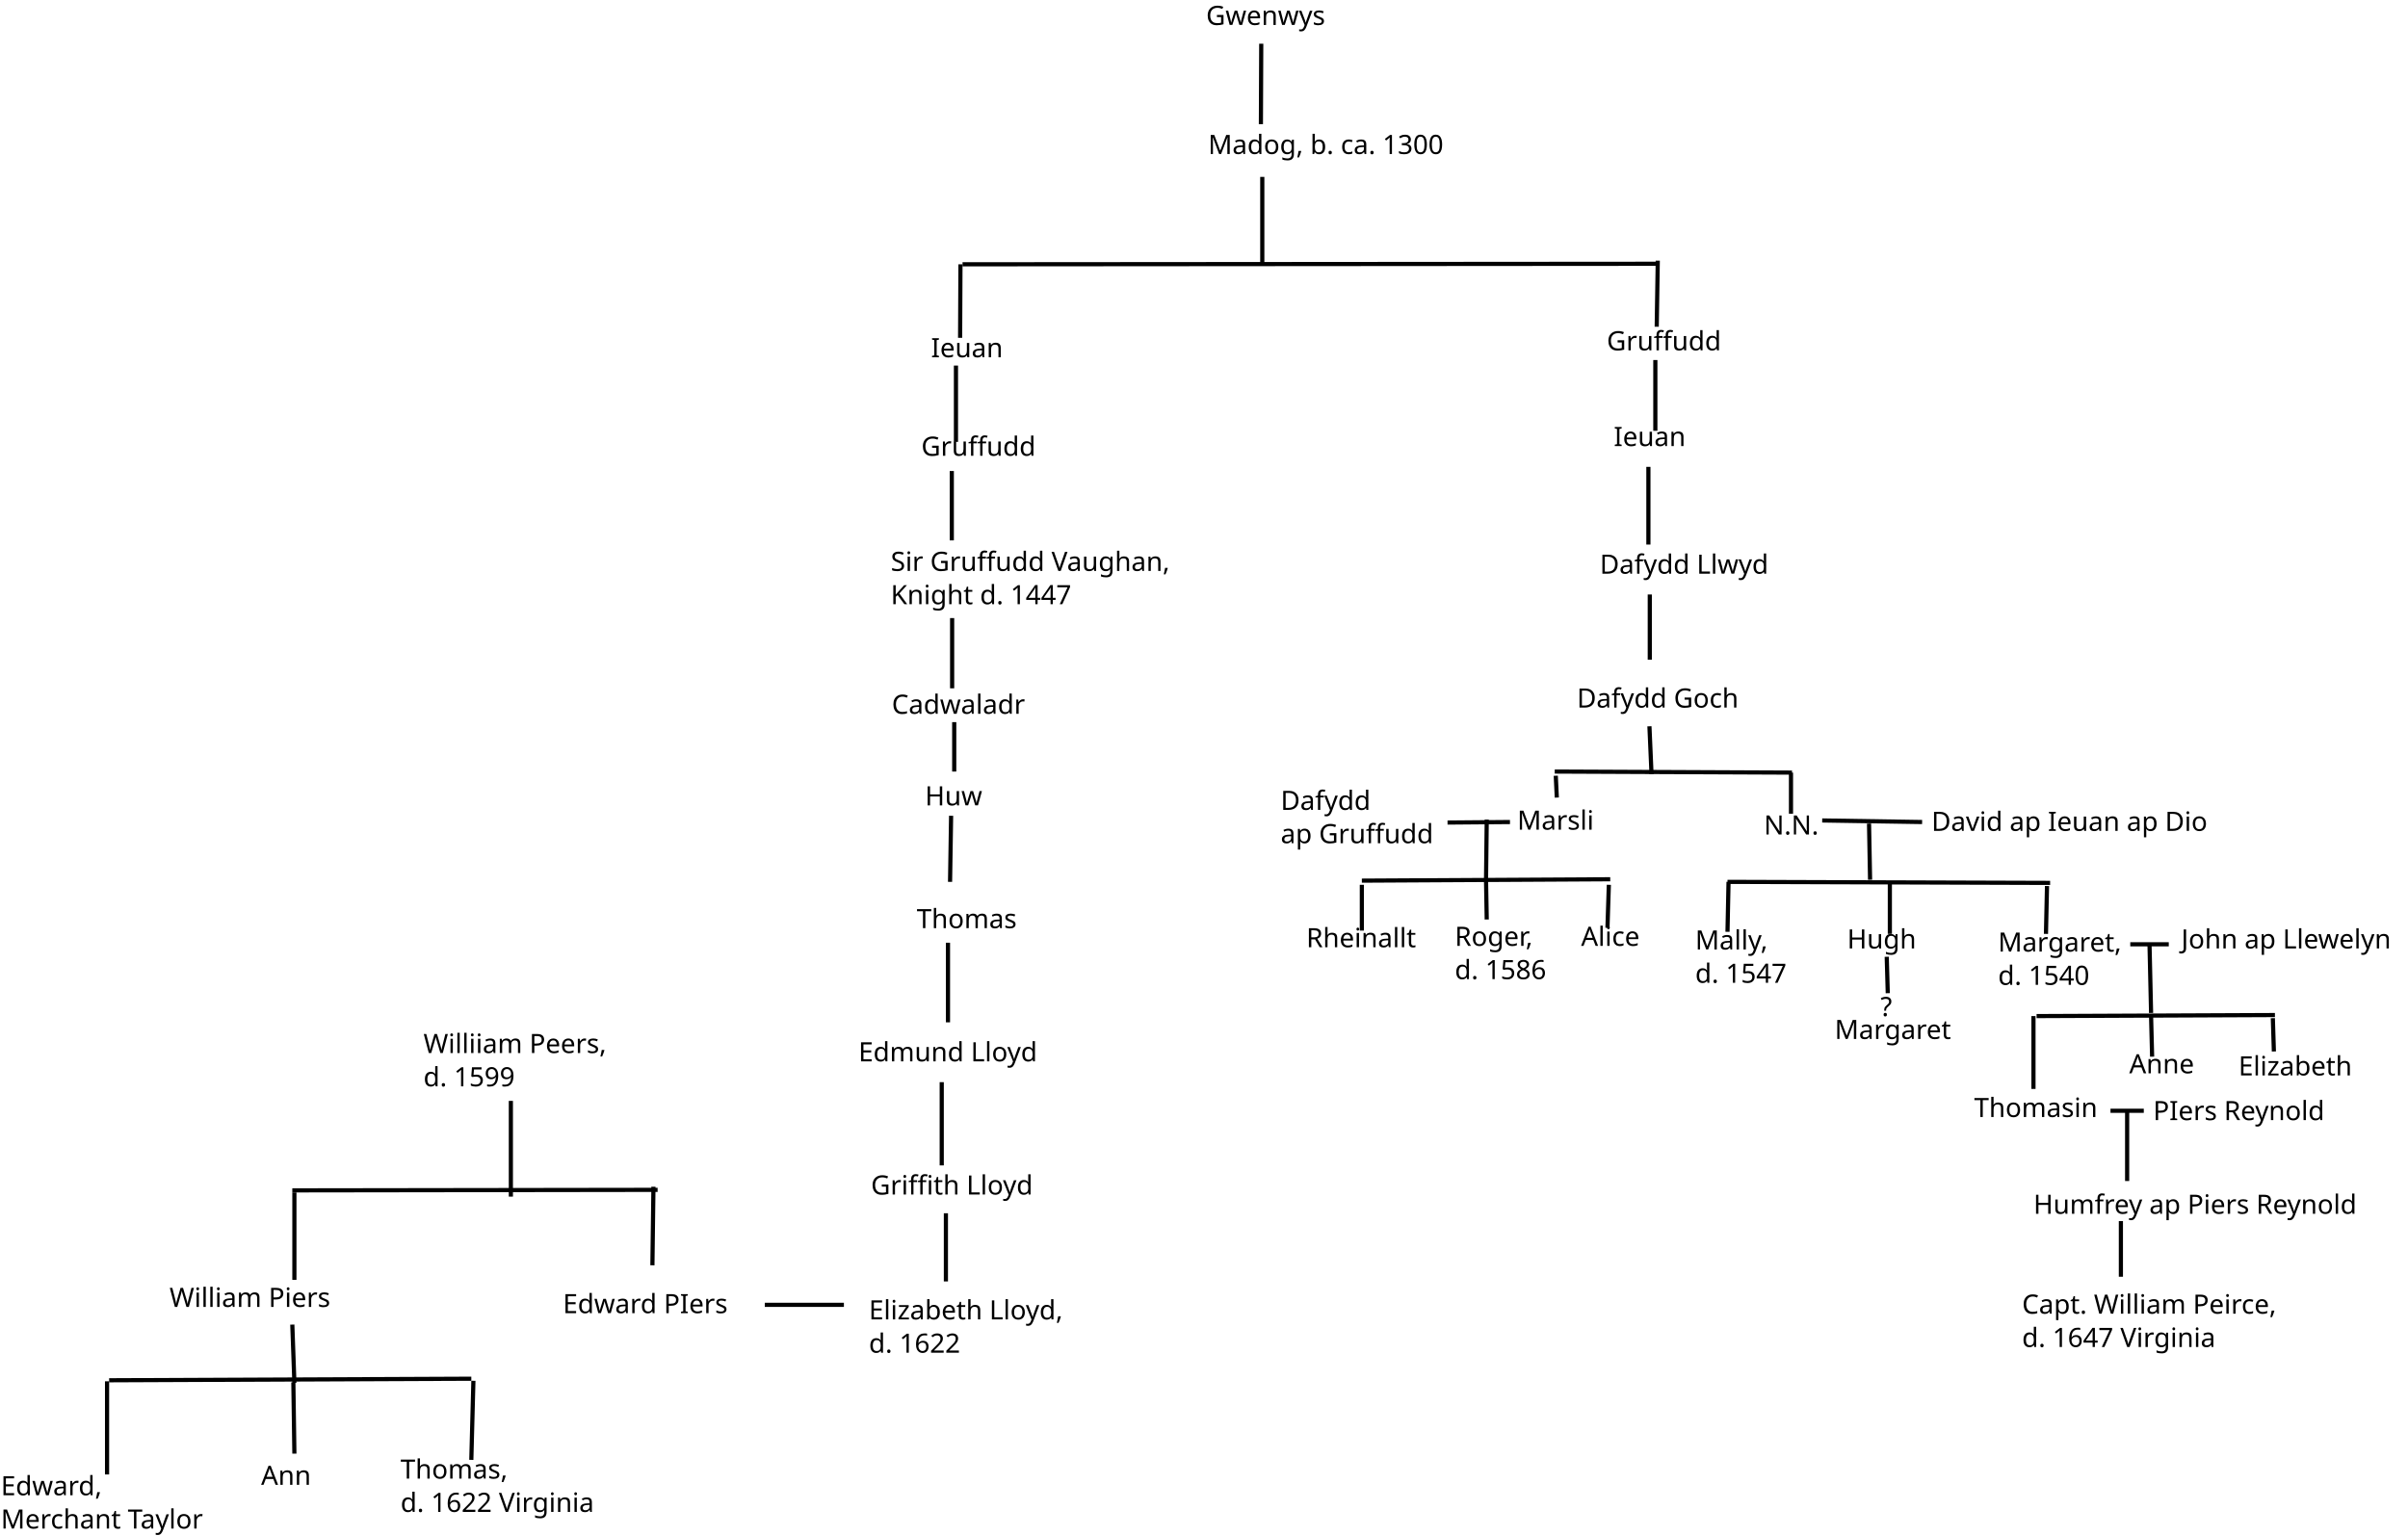
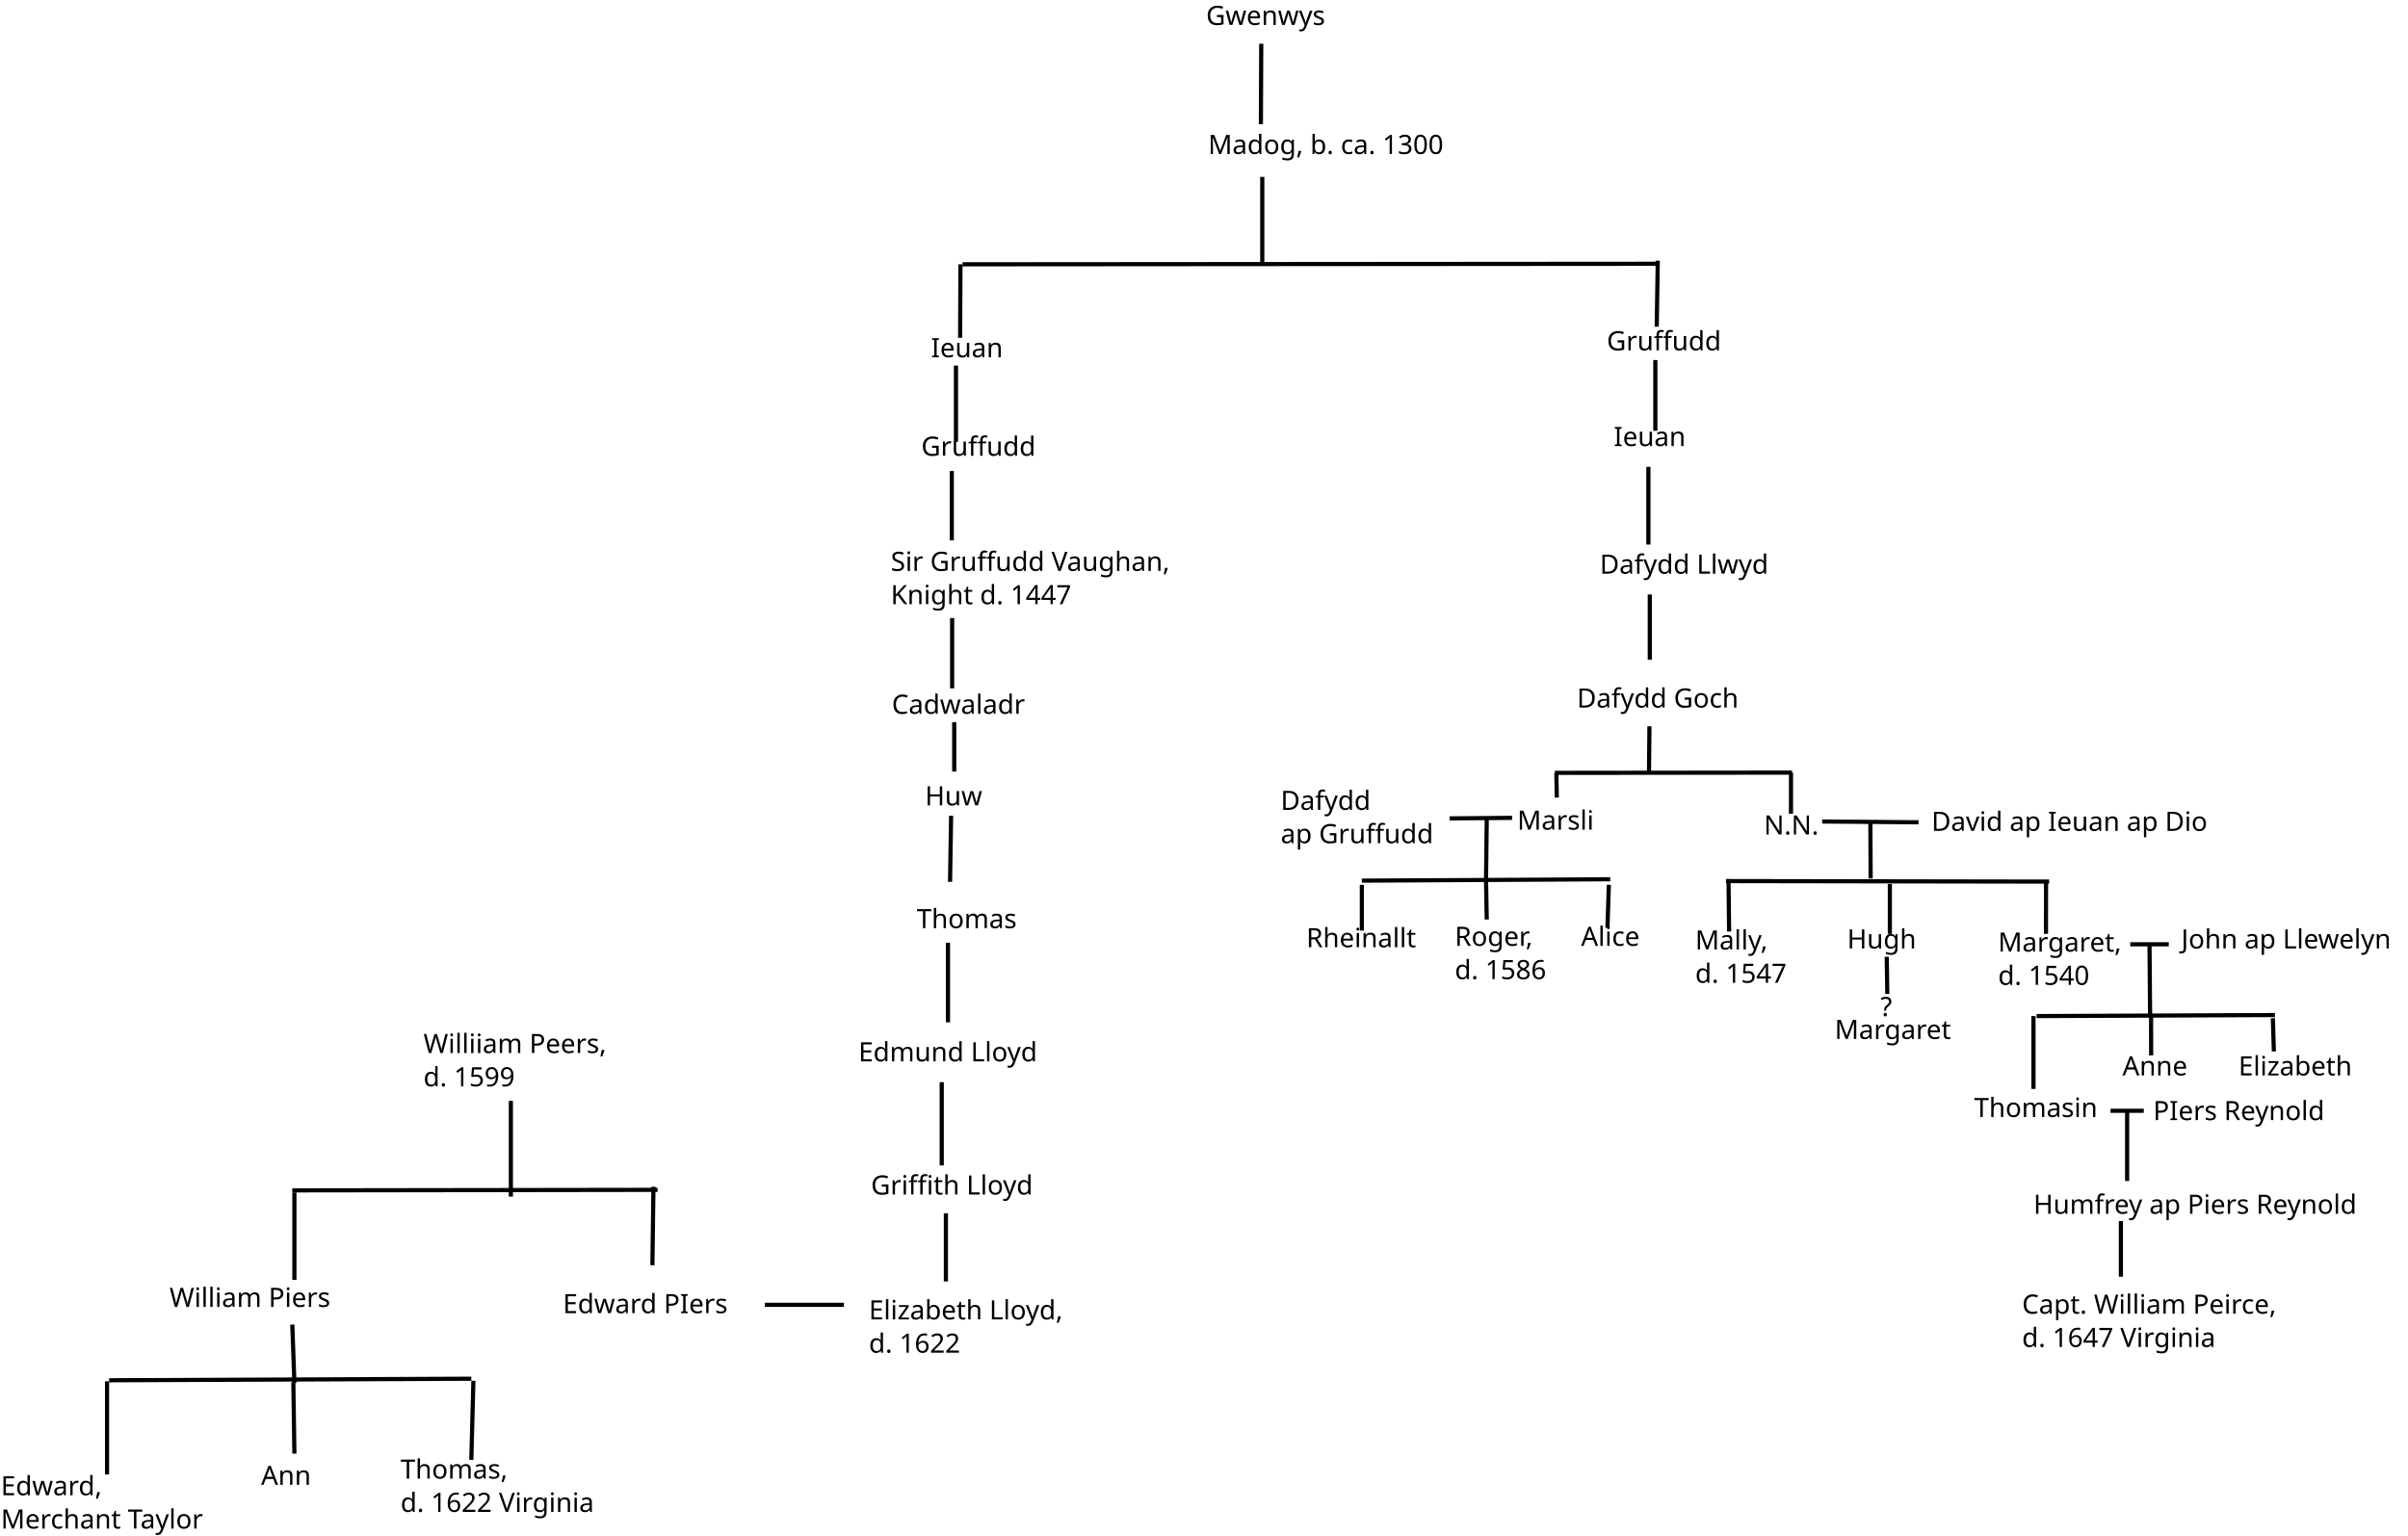
<svg xmlns="http://www.w3.org/2000/svg" width="58cm" height="37cm" viewBox="104 203 1156 738">
  <g id="Background">
    <text font-size="12.8" style="fill: #000000; fill-opacity: 1; stroke: none;text-anchor:start;font-family:sans-serif;font-style:normal;font-weight:normal" x="683" y="215">
      <tspan x="683" y="215">Gwenwys</tspan>
    </text>
    <line style="fill: none; stroke-opacity: 1; stroke-width: 2; stroke: #000000" x1="709.5" y1="224" x2="709.334" y2="262.666" />
    <text font-size="12.8" style="fill: #000000; fill-opacity: 1; stroke: none;text-anchor:start;font-family:sans-serif;font-style:normal;font-weight:normal" x="684" y="277">
      <tspan x="684" y="277">Madog, b. ca. 1300</tspan>
    </text>
    <line style="fill: none; stroke-opacity: 1; stroke-width: 2; stroke: #000000" x1="710" y1="288" x2="710" y2="329.75" />
    <line style="fill: none; stroke-opacity: 1; stroke-width: 2; stroke: #000000" x1="566" y1="330" x2="899.5" y2="329.75" />
    <line style="fill: none; stroke-opacity: 1; stroke-width: 2; stroke: #000000" x1="565" y1="330" x2="564.834" y2="365.334" />
    <line style="fill: none; stroke-opacity: 1; stroke-width: 2; stroke: #000000" x1="900" y1="328.25" x2="899.5" y2="360" />
    <text font-size="12.8" style="fill: #000000; fill-opacity: 1; stroke: none;text-anchor:start;font-family:sans-serif;font-style:normal;font-weight:normal" x="550.834" y="374.666">
      <tspan x="550.834" y="374.666">Ieuan</tspan>
    </text>
    <text font-size="12.8" style="fill: #000000; fill-opacity: 1; stroke: none;text-anchor:start;font-family:sans-serif;font-style:normal;font-weight:normal" x="875.5" y="371.334">
      <tspan x="875.5" y="371.334">Gruffudd</tspan>
    </text>
    <line style="fill: none; stroke-opacity: 1; stroke-width: 2; stroke: #000000" x1="562.834" y1="378.666" x2="562.834" y2="415.334" />
    <text font-size="12.8" style="fill: #000000; fill-opacity: 1; stroke: none;text-anchor:start;font-family:sans-serif;font-style:normal;font-weight:normal" x="546.166" y="422">
      <tspan x="546.166" y="422">Gruffudd</tspan>
    </text>
    <line style="fill: none; stroke-opacity: 1; stroke-width: 2; stroke: #000000" x1="560.834" y1="429.334" x2="560.834" y2="462.666" />
    <text font-size="12.8" style="fill: #000000; fill-opacity: 1; stroke: none;text-anchor:start;font-family:sans-serif;font-style:normal;font-weight:normal" x="531.5" y="477.334">
      <tspan x="531.5" y="477.334">Sir Gruffudd Vaughan,</tspan>
      <tspan x="531.5" y="493.334">Knight d. 1447</tspan>
    </text>
    <line style="fill: none; stroke-opacity: 1; stroke-width: 2; stroke: #000000" x1="898.834" y1="376" x2="898.834" y2="410" />
    <text font-size="12.8" style="fill: #000000; fill-opacity: 1; stroke: none;text-anchor:start;font-family:sans-serif;font-style:normal;font-weight:normal" x="878.834" y="417.334">
      <tspan x="878.834" y="417.334">Ieuan</tspan>
    </text>
    <line style="fill: none; stroke-opacity: 1; stroke-width: 2; stroke: #000000" x1="895.5" y1="427.334" x2="895.5" y2="464.668" />
    <text font-size="12.8" style="fill: #000000; fill-opacity: 1; stroke: none;text-anchor:start;font-family:sans-serif;font-style:normal;font-weight:normal" x="872.168" y="478.668">
      <tspan x="872.168" y="478.668">Dafydd Llwyd</tspan>
    </text>
    <text font-size="12.8" style="fill: #000000; fill-opacity: 1; stroke: none;text-anchor:start;font-family:sans-serif;font-style:normal;font-weight:normal" x="588.166" y="470.666">
      <tspan x="588.166" y="470.666" />
    </text>
    <line style="fill: none; stroke-opacity: 1; stroke-width: 2; stroke: #000000" x1="896.166" y1="488.666" x2="896.166" y2="520" />
    <text font-size="12.8" style="fill: #000000; fill-opacity: 1; stroke: none;text-anchor:start;font-family:sans-serif;font-style:normal;font-weight:normal" x="861.166" y="543">
      <tspan x="861.166" y="543">Dafydd Goch</tspan>
    </text>
-     <line style="fill: none; stroke-opacity: 1; stroke-width: 2; stroke: #000000" x1="896" y1="552" x2="897" y2="575" />
+     <line style="fill: none; stroke-opacity: 1; stroke-width: 2; stroke: #000000" x1="896" y1="552" x2="895.777" y2="574.625" />
    <text font-size="12.8" style="fill: #000000; fill-opacity: 1; stroke: none;text-anchor:start;font-family:sans-serif;font-style:normal;font-weight:normal" x="832.5" y="601.666">
      <tspan x="832.5" y="601.666">Marsli</tspan>
    </text>
    <text font-size="12.8" style="fill: #000000; fill-opacity: 1; stroke: none;text-anchor:start;font-family:sans-serif;font-style:normal;font-weight:normal" x="764.834" y="575.166">
      <tspan x="764.834" y="575.166" />
    </text>
    <text font-size="12.8" style="fill: #000000; fill-opacity: 1; stroke: none;text-anchor:start;font-family:sans-serif;font-style:normal;font-weight:normal" x="770.834" y="573.834">
      <tspan x="770.834" y="573.834" />
    </text>
    <text font-size="12.8" style="fill: #000000; fill-opacity: 1; stroke: none;text-anchor:start;font-family:sans-serif;font-style:normal;font-weight:normal" x="718.834" y="592.166">
      <tspan x="718.834" y="592.166">Dafydd </tspan>
      <tspan x="718.834" y="608.166">ap Gruffudd</tspan>
    </text>
    <text font-size="12.8" style="fill: #000000; fill-opacity: 1; stroke: none;text-anchor:start;font-family:sans-serif;font-style:normal;font-weight:normal" x="738.834" y="575.166">
      <tspan x="738.834" y="575.166" />
    </text>
    <line style="fill: none; stroke-opacity: 1; stroke-width: 2; stroke: #000000" x1="817.834" y1="596.834" x2="817.5" y2="625.832" />
    <line style="fill: none; stroke-opacity: 1; stroke-width: 2; stroke: #000000" x1="757.834" y1="626.166" x2="877.166" y2="625.5" />
    <line style="fill: none; stroke-opacity: 1; stroke-width: 2; stroke: #000000" x1="757.834" y1="628.166" x2="757.834" y2="650.166" />
    <line style="fill: none; stroke-opacity: 1; stroke-width: 2; stroke: #000000" x1="817.5" y1="625.834" x2="817.834" y2="644.834" />
    <text font-size="12.8" style="fill: #000000; fill-opacity: 1; stroke: none;text-anchor:start;font-family:sans-serif;font-style:normal;font-weight:normal" x="731.166" y="658.166">
      <tspan x="731.166" y="658.166">Rheinallt</tspan>
    </text>
    <text font-size="12.8" style="fill: #000000; fill-opacity: 1; stroke: none;text-anchor:start;font-family:sans-serif;font-style:normal;font-weight:normal" x="802.5" y="657.5">
      <tspan x="802.5" y="657.5">Roger,</tspan>
      <tspan x="802.5" y="673.5">d. 1586</tspan>
    </text>
    <text font-size="12.8" style="fill: #000000; fill-opacity: 1; stroke: none;text-anchor:start;font-family:sans-serif;font-style:normal;font-weight:normal" x="820.834" y="643.166">
      <tspan x="820.834" y="643.166" />
    </text>
    <line style="fill: none; stroke-opacity: 1; stroke-width: 2; stroke: #000000" x1="876.5" y1="628.166" x2="875.834" y2="648.834" />
    <text font-size="12.8" style="fill: #000000; fill-opacity: 1; stroke: none;text-anchor:start;font-family:sans-serif;font-style:normal;font-weight:normal" x="863.166" y="657.5">
      <tspan x="863.166" y="657.5">Alice</tspan>
    </text>
-     <line style="fill: none; stroke-opacity: 1; stroke-width: 2; stroke: #000000" x1="850.5" y1="573.75" x2="964.5" y2="574.25" />
-     <line style="fill: none; stroke-opacity: 1; stroke-width: 2; stroke: #000000" x1="851" y1="575.75" x2="851.5" y2="586.25" />
+     <line style="fill: none; stroke-opacity: 1; stroke-width: 2; stroke: #000000" x1="850.527" y1="574.375" x2="964.5" y2="574.25" />
+     <line style="fill: none; stroke-opacity: 1; stroke-width: 2; stroke: #000000" x1="851.277" y1="574.625" x2="851.5" y2="586.25" />
    <line style="fill: none; stroke-opacity: 1; stroke-width: 2; stroke: #000000" x1="561" y1="500" x2="561" y2="533.75" />
    <text font-size="12.8" style="fill: #000000; fill-opacity: 1; stroke: none;text-anchor:start;font-family:sans-serif;font-style:normal;font-weight:normal" x="532" y="546">
      <tspan x="532" y="546">Cadwaladr</tspan>
    </text>
-     <line style="fill: none; stroke-opacity: 1; stroke-width: 2; stroke: #000000" x1="829" y1="598" x2="799" y2="598.25" />
+     <line style="fill: none; stroke-opacity: 1; stroke-width: 2; stroke: #000000" x1="830" y1="596" x2="800" y2="596.25" />
    <line style="fill: none; stroke-opacity: 1; stroke-width: 2; stroke: #000000" x1="562" y1="550" x2="562" y2="573.75" />
    <text font-size="12.8" style="fill: #000000; fill-opacity: 1; stroke: none;text-anchor:start;font-family:sans-serif;font-style:normal;font-weight:normal" x="548" y="590">
      <tspan x="548" y="590">Huw</tspan>
    </text>
    <line style="fill: none; stroke-opacity: 1; stroke-width: 2; stroke: #000000" x1="560.5" y1="595" x2="560" y2="626.75" />
    <text font-size="12.8" style="fill: #000000; fill-opacity: 1; stroke: none;text-anchor:start;font-family:sans-serif;font-style:normal;font-weight:normal" x="544" y="649">
      <tspan x="544" y="649">Thomas</tspan>
    </text>
    <line style="fill: none; stroke-opacity: 1; stroke-width: 2; stroke: #000000" x1="559" y1="656" x2="559" y2="694.25" />
    <text font-size="12.8" style="fill: #000000; fill-opacity: 1; stroke: none;text-anchor:start;font-family:sans-serif;font-style:normal;font-weight:normal" x="516" y="713">
      <tspan x="516" y="713">Edmund Lloyd</tspan>
    </text>
    <line style="fill: none; stroke-opacity: 1; stroke-width: 2; stroke: #000000" x1="556" y1="723" x2="556" y2="763" />
    <text font-size="12.8" style="fill: #000000; fill-opacity: 1; stroke: none;text-anchor:start;font-family:sans-serif;font-style:normal;font-weight:normal" x="522" y="777">
      <tspan x="522" y="777">Griffith Lloyd</tspan>
    </text>
    <line style="fill: none; stroke-opacity: 1; stroke-width: 2; stroke: #000000" x1="558" y1="786" x2="558" y2="818.75" />
    <text font-size="12.8" style="fill: #000000; fill-opacity: 1; stroke: none;text-anchor:start;font-family:sans-serif;font-style:normal;font-weight:normal" x="521" y="837">
      <tspan x="521" y="837">Elizabeth Lloyd,</tspan>
      <tspan x="521" y="853">d. 1622</tspan>
    </text>
    <text font-size="12.8" style="fill: #000000; fill-opacity: 1; stroke: none;text-anchor:start;font-family:sans-serif;font-style:normal;font-weight:normal" x="552" y="774">
      <tspan x="552" y="774" />
    </text>
    <line style="fill: none; stroke-opacity: 1; stroke-width: 2; stroke: #000000" x1="509" y1="830" x2="471" y2="830" />
    <text font-size="12.8" style="fill: #000000; fill-opacity: 1; stroke: none;text-anchor:start;font-family:sans-serif;font-style:normal;font-weight:normal" x="374" y="834">
      <tspan x="374" y="834">Edward PIers</tspan>
    </text>
    <text font-size="12.8" style="fill: #000000; fill-opacity: 1; stroke: none;text-anchor:start;font-family:sans-serif;font-style:normal;font-weight:normal" x="410" y="828">
      <tspan x="410" y="828" />
    </text>
    <text font-size="12.8" style="fill: #000000; fill-opacity: 1; stroke: none;text-anchor:start;font-family:sans-serif;font-style:normal;font-weight:normal" x="406" y="833">
      <tspan x="406" y="833" />
    </text>
    <line style="fill: none; stroke-opacity: 1; stroke-width: 2; stroke: #000000" x1="417" y1="811" x2="417.5" y2="773.25" />
    <line style="fill: none; stroke-opacity: 1; stroke-width: 2; stroke: #000000" x1="419.5" y1="774.75" x2="244" y2="775" />
    <line style="fill: none; stroke-opacity: 1; stroke-width: 2; stroke: #000000" x1="349" y1="778" x2="349" y2="732" />
    <text font-size="12.8" style="fill: #000000; fill-opacity: 1; stroke: none;text-anchor:start;font-family:sans-serif;font-style:normal;font-weight:normal" x="307" y="709">
      <tspan x="307" y="709">Williiam Peers,</tspan>
      <tspan x="307" y="725">d. 1599</tspan>
    </text>
    <line style="fill: none; stroke-opacity: 1; stroke-width: 2; stroke: #000000" x1="964" y1="574.25" x2="964" y2="594" />
    <text font-size="12.8" style="fill: #000000; fill-opacity: 1; stroke: none;text-anchor:start;font-family:sans-serif;font-style:normal;font-weight:normal" x="951" y="604">
      <tspan x="951" y="604">N.N.</tspan>
    </text>
-     <line style="fill: none; stroke-opacity: 1; stroke-width: 2; stroke: #000000" x1="979" y1="597.25" x2="1027" y2="598" />
+     <line style="fill: none; stroke-opacity: 1; stroke-width: 2; stroke: #000000" x1="979" y1="597.75" x2="1025.28" y2="598.125" />
    <line style="fill: none; stroke-opacity: 1; stroke-width: 2; stroke: #000000" x1="245" y1="776" x2="245" y2="818" />
    <text font-size="12.8" style="fill: #000000; fill-opacity: 1; stroke: none;text-anchor:start;font-family:sans-serif;font-style:normal;font-weight:normal" x="185" y="831">
      <tspan x="185" y="831">William Piers</tspan>
    </text>
    <line style="fill: none; stroke-opacity: 1; stroke-width: 2; stroke: #000000" x1="244" y1="839.5" x2="245" y2="867.5" />
    <line style="fill: none; stroke-opacity: 1; stroke-width: 2; stroke: #000000" x1="330" y1="865.5" x2="156" y2="866.25" />
    <line style="fill: none; stroke-opacity: 1; stroke-width: 2; stroke: #000000" x1="155" y1="866.75" x2="155" y2="911.5" />
    <text font-size="12.8" style="fill: #000000; fill-opacity: 1; stroke: none;text-anchor:start;font-family:sans-serif;font-style:normal;font-weight:normal" x="104" y="921.5">
      <tspan x="104" y="921.5">Edward,</tspan>
      <tspan x="104" y="937.5">Merchant Taylor</tspan>
    </text>
    <line style="fill: none; stroke-opacity: 1; stroke-width: 2; stroke: #000000" x1="244.5" y1="867.25" x2="245" y2="901.5" />
    <text font-size="12.8" style="fill: #000000; fill-opacity: 1; stroke: none;text-anchor:start;font-family:sans-serif;font-style:normal;font-weight:normal" x="229" y="916.5">
      <tspan x="229" y="916.5">Ann </tspan>
    </text>
    <text font-size="12.8" style="fill: #000000; fill-opacity: 1; stroke: none;text-anchor:start;font-family:sans-serif;font-style:normal;font-weight:normal" x="131" y="922.5">
      <tspan x="131" y="922.5" />
    </text>
    <line style="fill: none; stroke-opacity: 1; stroke-width: 2; stroke: #000000" x1="331" y1="866.5" x2="330" y2="904.5" />
    <text font-size="12.8" style="fill: #000000; fill-opacity: 1; stroke: none;text-anchor:start;font-family:sans-serif;font-style:normal;font-weight:normal" x="296" y="913.5">
      <tspan x="296" y="913.5">Thomas,</tspan>
      <tspan x="296" y="929.5">d. 1622 Virginia</tspan>
    </text>
    <text font-size="12.8" style="fill: #000000; fill-opacity: 1; stroke: none;text-anchor:start;font-family:sans-serif;font-style:normal;font-weight:normal" x="1031.5" y="602.25">
      <tspan x="1031.5" y="602.25">David ap Ieuan ap Dio</tspan>
    </text>
-     <line style="fill: none; stroke-opacity: 1; stroke-width: 2; stroke: #000000" x1="1001.5" y1="598.75" x2="1002" y2="625.75" />
-     <line style="fill: none; stroke-opacity: 1; stroke-width: 2; stroke: #000000" x1="933.5" y1="626.75" x2="1088.5" y2="627.25" />
-     <line style="fill: none; stroke-opacity: 1; stroke-width: 2; stroke: #000000" x1="934" y1="626.75" x2="933.5" y2="650.75" />
+     <line style="fill: none; stroke-opacity: 1; stroke-width: 2; stroke: #000000" x1="1002.14" y1="597.938" x2="1002.28" y2="625.125" />
+     <line style="fill: none; stroke-opacity: 1; stroke-width: 2; stroke: #000000" x1="932.777" y1="626.375" x2="1088.03" y2="626.625" />
+     <line style="fill: none; stroke-opacity: 1; stroke-width: 2; stroke: #000000" x1="934" y1="626.75" x2="934.277" y2="650.625" />
    <text font-size="12.8" style="fill: #000000; fill-opacity: 1; stroke: none;text-anchor:start;font-family:sans-serif;font-style:normal;font-weight:normal" x="918" y="659.25">
      <tspan x="918" y="659.25">Mally,</tspan>
      <tspan x="918" y="675.25">d. 1547</tspan>
    </text>
    <line style="fill: none; stroke-opacity: 1; stroke-width: 2; stroke: #000000" x1="1011.5" y1="627.75" x2="1011.5" y2="651.75" />
    <text font-size="12.8" style="fill: #000000; fill-opacity: 1; stroke: none;text-anchor:start;font-family:sans-serif;font-style:normal;font-weight:normal" x="991" y="658.75">
      <tspan x="991" y="658.75">Hugh</tspan>
    </text>
-     <line style="fill: none; stroke-opacity: 1; stroke-width: 2; stroke: #000000" x1="1010" y1="662.75" x2="1010.5" y2="680.25" />
+     <line style="fill: none; stroke-opacity: 1; stroke-width: 2; stroke: #000000" x1="1010" y1="662.75" x2="1010.28" y2="680.625" />
    <text font-size="12.8" style="fill: #000000; fill-opacity: 1; stroke: none;text-anchor:start;font-family:sans-serif;font-style:normal;font-weight:normal" x="1007" y="691.25">
      <tspan x="1007" y="691.25">?</tspan>
    </text>
    <text font-size="12.8" style="fill: #000000; fill-opacity: 1; stroke: none;text-anchor:start;font-family:sans-serif;font-style:normal;font-weight:normal" x="994.5" y="696.75">
      <tspan x="994.5" y="696.75" />
    </text>
    <text font-size="12.8" style="fill: #000000; fill-opacity: 1; stroke: none;text-anchor:start;font-family:sans-serif;font-style:normal;font-weight:normal" x="985" y="702.25">
      <tspan x="985" y="702.25">Margaret</tspan>
    </text>
-     <line style="fill: none; stroke-opacity: 1; stroke-width: 2; stroke: #000000" x1="1087" y1="628.75" x2="1086.5" y2="651.75" />
+     <line style="fill: none; stroke-opacity: 1; stroke-width: 2; stroke: #000000" x1="1086.53" y1="626.875" x2="1086.5" y2="651.75" />
    <text font-size="12.8" style="fill: #000000; fill-opacity: 1; stroke: none;text-anchor:start;font-family:sans-serif;font-style:normal;font-weight:normal" x="1063.5" y="660.25">
      <tspan x="1063.5" y="660.25">Margaret,</tspan>
      <tspan x="1063.5" y="676.25">d. 1540</tspan>
    </text>
    <line style="fill: none; stroke-opacity: 1; stroke-width: 2; stroke: #000000" x1="1127" y1="656.75" x2="1145.5" y2="656.75" />
    <text font-size="12.8" style="fill: #000000; fill-opacity: 1; stroke: none;text-anchor:start;font-family:sans-serif;font-style:normal;font-weight:normal" x="1151.5" y="658.75">
      <tspan x="1151.5" y="658.75">John ap Llewelyn</tspan>
    </text>
-     <line style="fill: none; stroke-opacity: 1; stroke-width: 2; stroke: #000000" x1="1136.25" y1="656.75" x2="1137" y2="689.75" />
+     <line style="fill: none; stroke-opacity: 1; stroke-width: 2; stroke: #000000" x1="1136.25" y1="656.75" x2="1136.53" y2="691.125" />
    <text font-size="12.8" style="fill: #000000; fill-opacity: 1; stroke: none;text-anchor:start;font-family:sans-serif;font-style:normal;font-weight:normal" x="1094.5" y="658.75">
      <tspan x="1094.5" y="658.75" />
    </text>
    <line style="fill: none; stroke-opacity: 1; stroke-width: 2; stroke: #000000" x1="1082" y1="691.25" x2="1196.5" y2="690.75" />
    <line style="fill: none; stroke-opacity: 1; stroke-width: 2; stroke: #000000" x1="1080.5" y1="691.25" x2="1080.5" y2="726.25" />
-     <line style="fill: none; stroke-opacity: 1; stroke-width: 2; stroke: #000000" x1="1137" y1="691.25" x2="1137.5" y2="710.75" />
+     <line style="fill: none; stroke-opacity: 1; stroke-width: 2; stroke: #000000" x1="1137" y1="691.25" x2="1137.03" y2="710.125" />
    <line style="fill: none; stroke-opacity: 1; stroke-width: 2; stroke: #000000" x1="1195.5" y1="692.25" x2="1196" y2="708.25" />
    <text font-size="12.8" style="fill: #000000; fill-opacity: 1; stroke: none;text-anchor:start;font-family:sans-serif;font-style:normal;font-weight:normal" x="1064" y="716.25">
      <tspan x="1064" y="716.25" />
    </text>
    <text font-size="12.8" style="fill: #000000; fill-opacity: 1; stroke: none;text-anchor:start;font-family:sans-serif;font-style:normal;font-weight:normal" x="1052" y="739.75">
      <tspan x="1052" y="739.75">Thomasin</tspan>
    </text>
    <text font-size="12.8" style="fill: #000000; fill-opacity: 1; stroke: none;text-anchor:start;font-family:sans-serif;font-style:normal;font-weight:normal" x="1092.5" y="719.75">
      <tspan x="1092.5" y="719.75" />
    </text>
-     <text font-size="12.8" style="fill: #000000; fill-opacity: 1; stroke: none;text-anchor:start;font-family:sans-serif;font-style:normal;font-weight:normal" x="1126.5" y="718.75">
-       <tspan x="1126.5" y="718.75">Anne</tspan>
+     <text font-size="12.8" style="fill: #000000; fill-opacity: 1; stroke: none;text-anchor:start;font-family:sans-serif;font-style:normal;font-weight:normal" x="1123.25" y="719.75">
+       <tspan x="1123.25" y="719.75">Anne</tspan>
    </text>
    <text font-size="12.8" style="fill: #000000; fill-opacity: 1; stroke: none;text-anchor:start;font-family:sans-serif;font-style:normal;font-weight:normal" x="1179" y="719.75">
      <tspan x="1179" y="719.75">Elizabeth</tspan>
    </text>
    <line style="fill: none; stroke-opacity: 1; stroke-width: 2; stroke: #000000" x1="1117.5" y1="736.75" x2="1133.5" y2="736.75" />
    <text font-size="12.8" style="fill: #000000; fill-opacity: 1; stroke: none;text-anchor:start;font-family:sans-serif;font-style:normal;font-weight:normal" x="1138" y="741.25">
      <tspan x="1138" y="741.25">PIers Reynold</tspan>
    </text>
    <line style="fill: none; stroke-opacity: 1; stroke-width: 2; stroke: #000000" x1="1125.5" y1="736.75" x2="1125.5" y2="770.5" />
    <text font-size="12.8" style="fill: #000000; fill-opacity: 1; stroke: none;text-anchor:start;font-family:sans-serif;font-style:normal;font-weight:normal" x="1080.5" y="786.25">
      <tspan x="1080.5" y="786.25">Humfrey ap Piers Reynold</tspan>
    </text>
    <line style="fill: none; stroke-opacity: 1; stroke-width: 2; stroke: #000000" x1="1122.5" y1="789.75" x2="1122.5" y2="816.5" />
    <text font-size="12.8" style="fill: #000000; fill-opacity: 1; stroke: none;text-anchor:start;font-family:sans-serif;font-style:normal;font-weight:normal" x="1075" y="834.25">
      <tspan x="1075" y="834.25">Capt. William Peirce,</tspan>
      <tspan x="1075" y="850.25">d. 1647 Virginia</tspan>
    </text>
  </g>
</svg>
